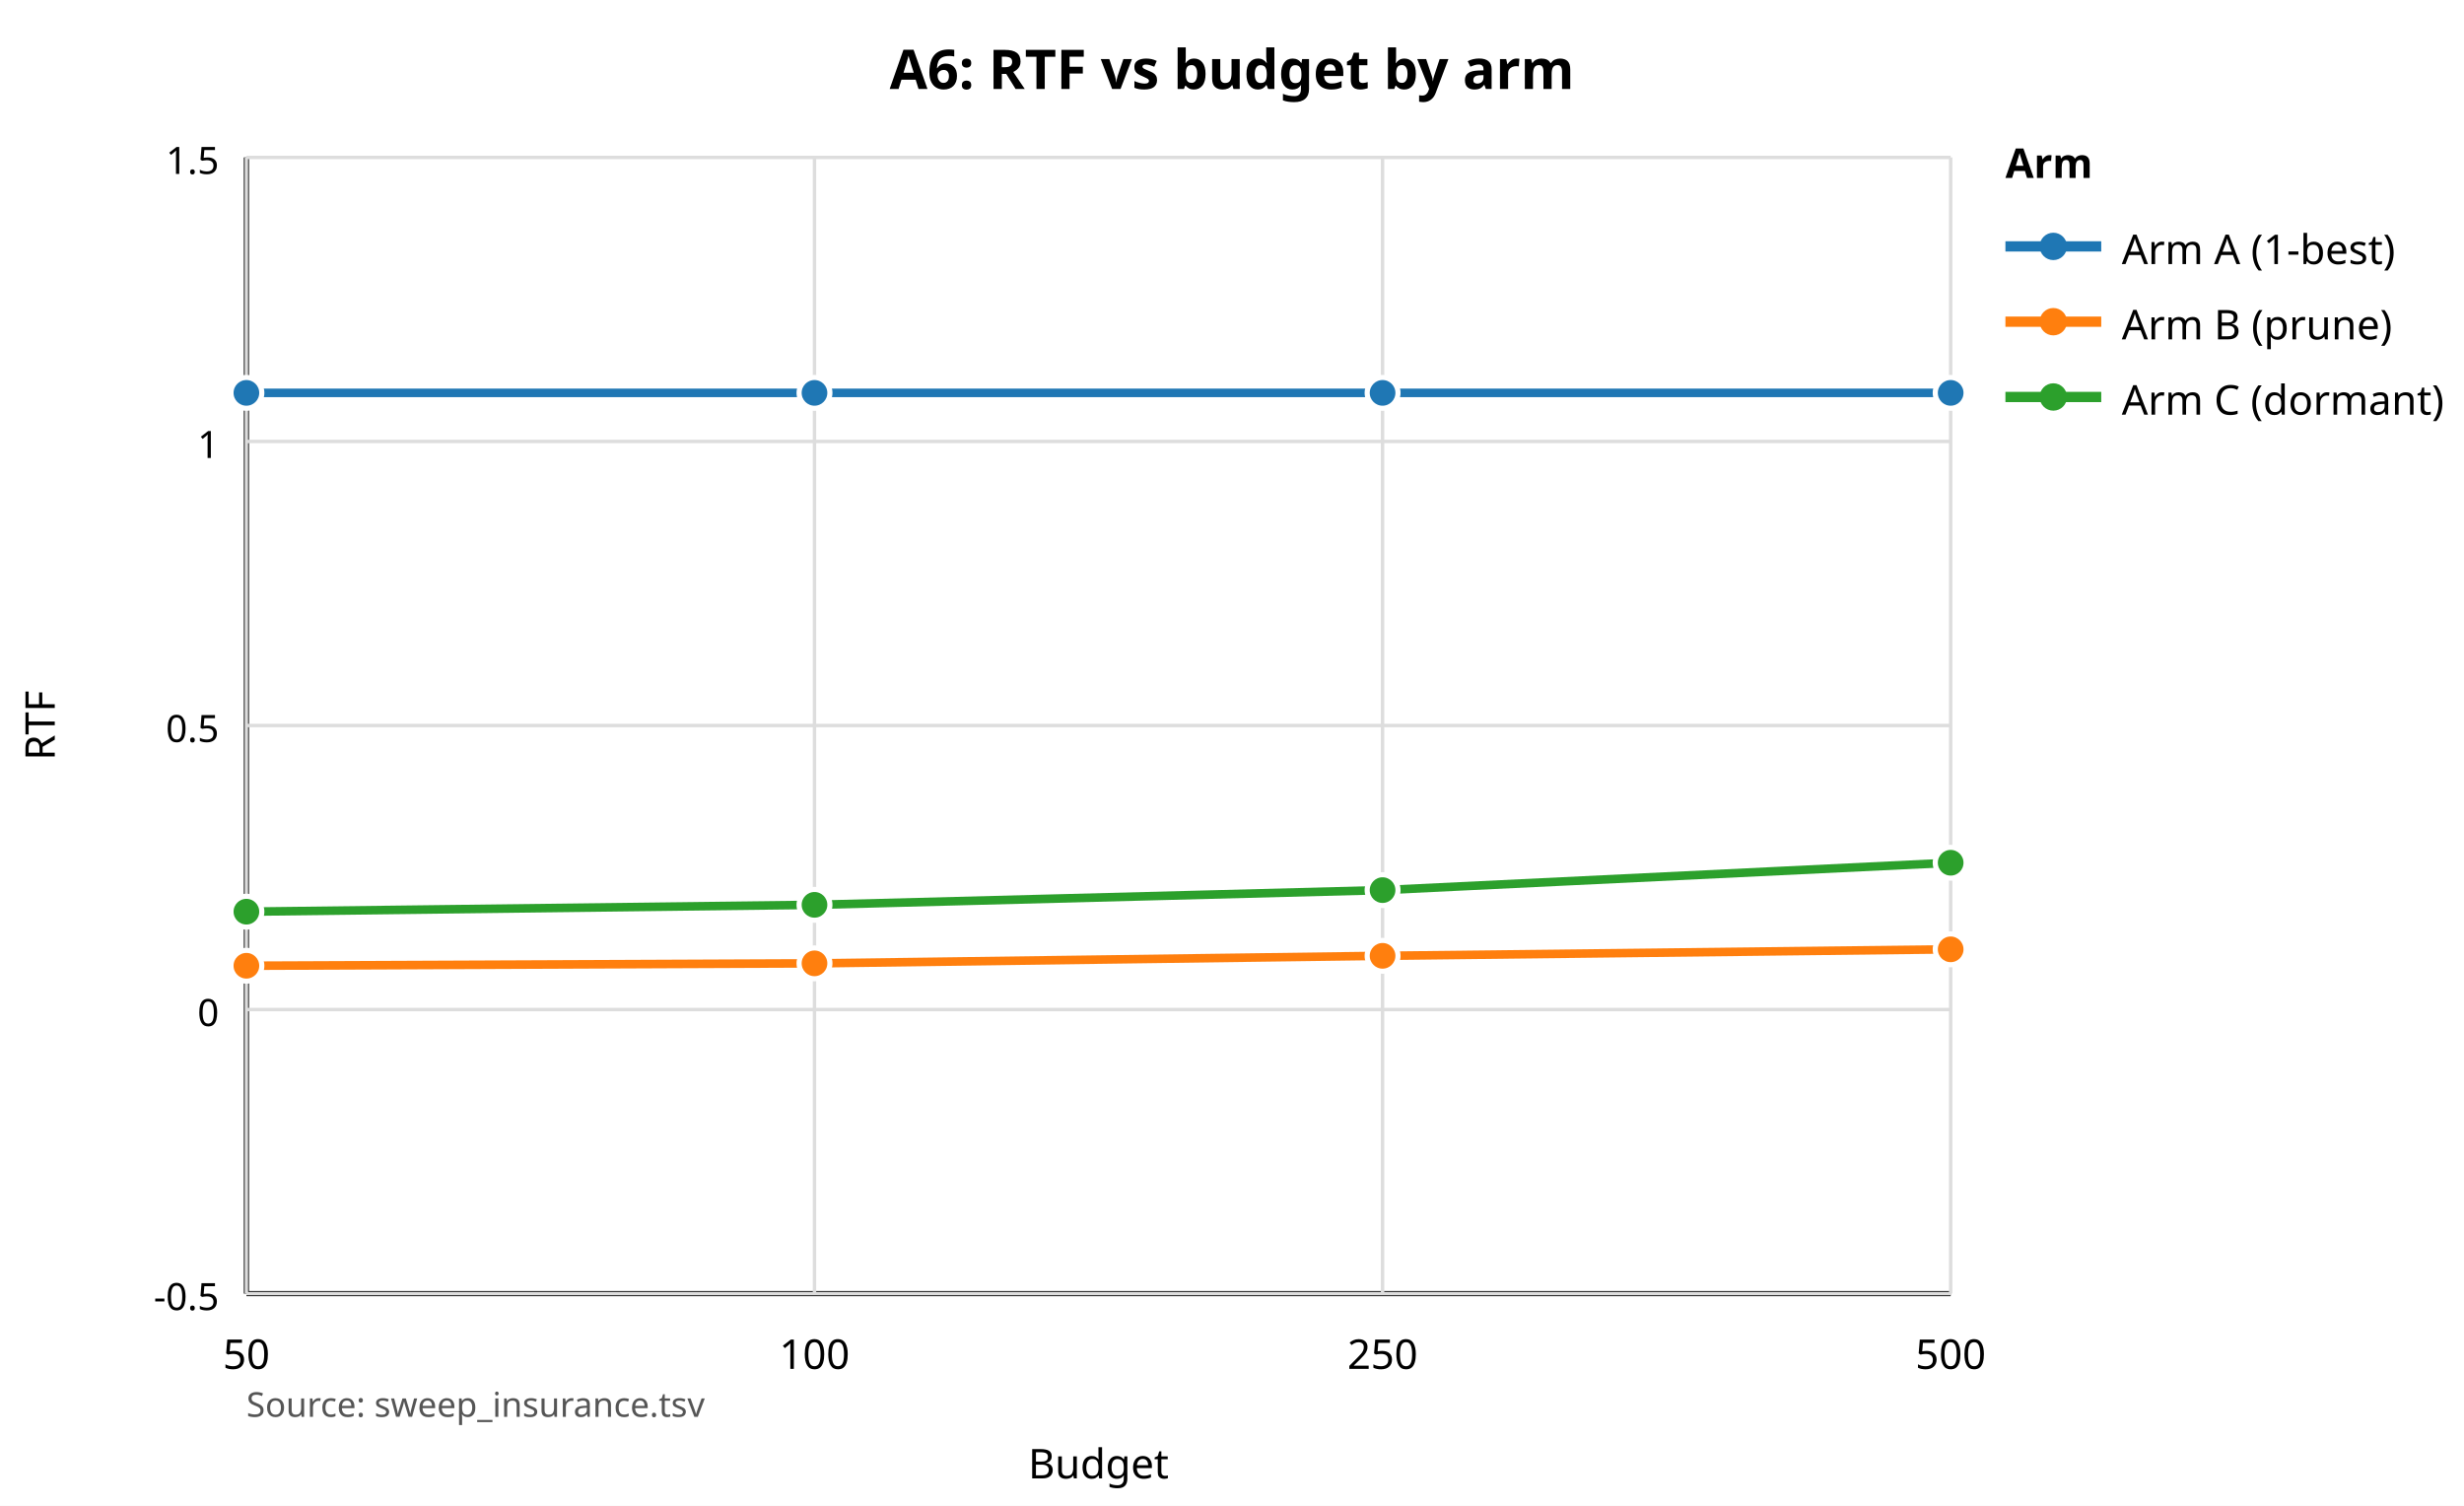
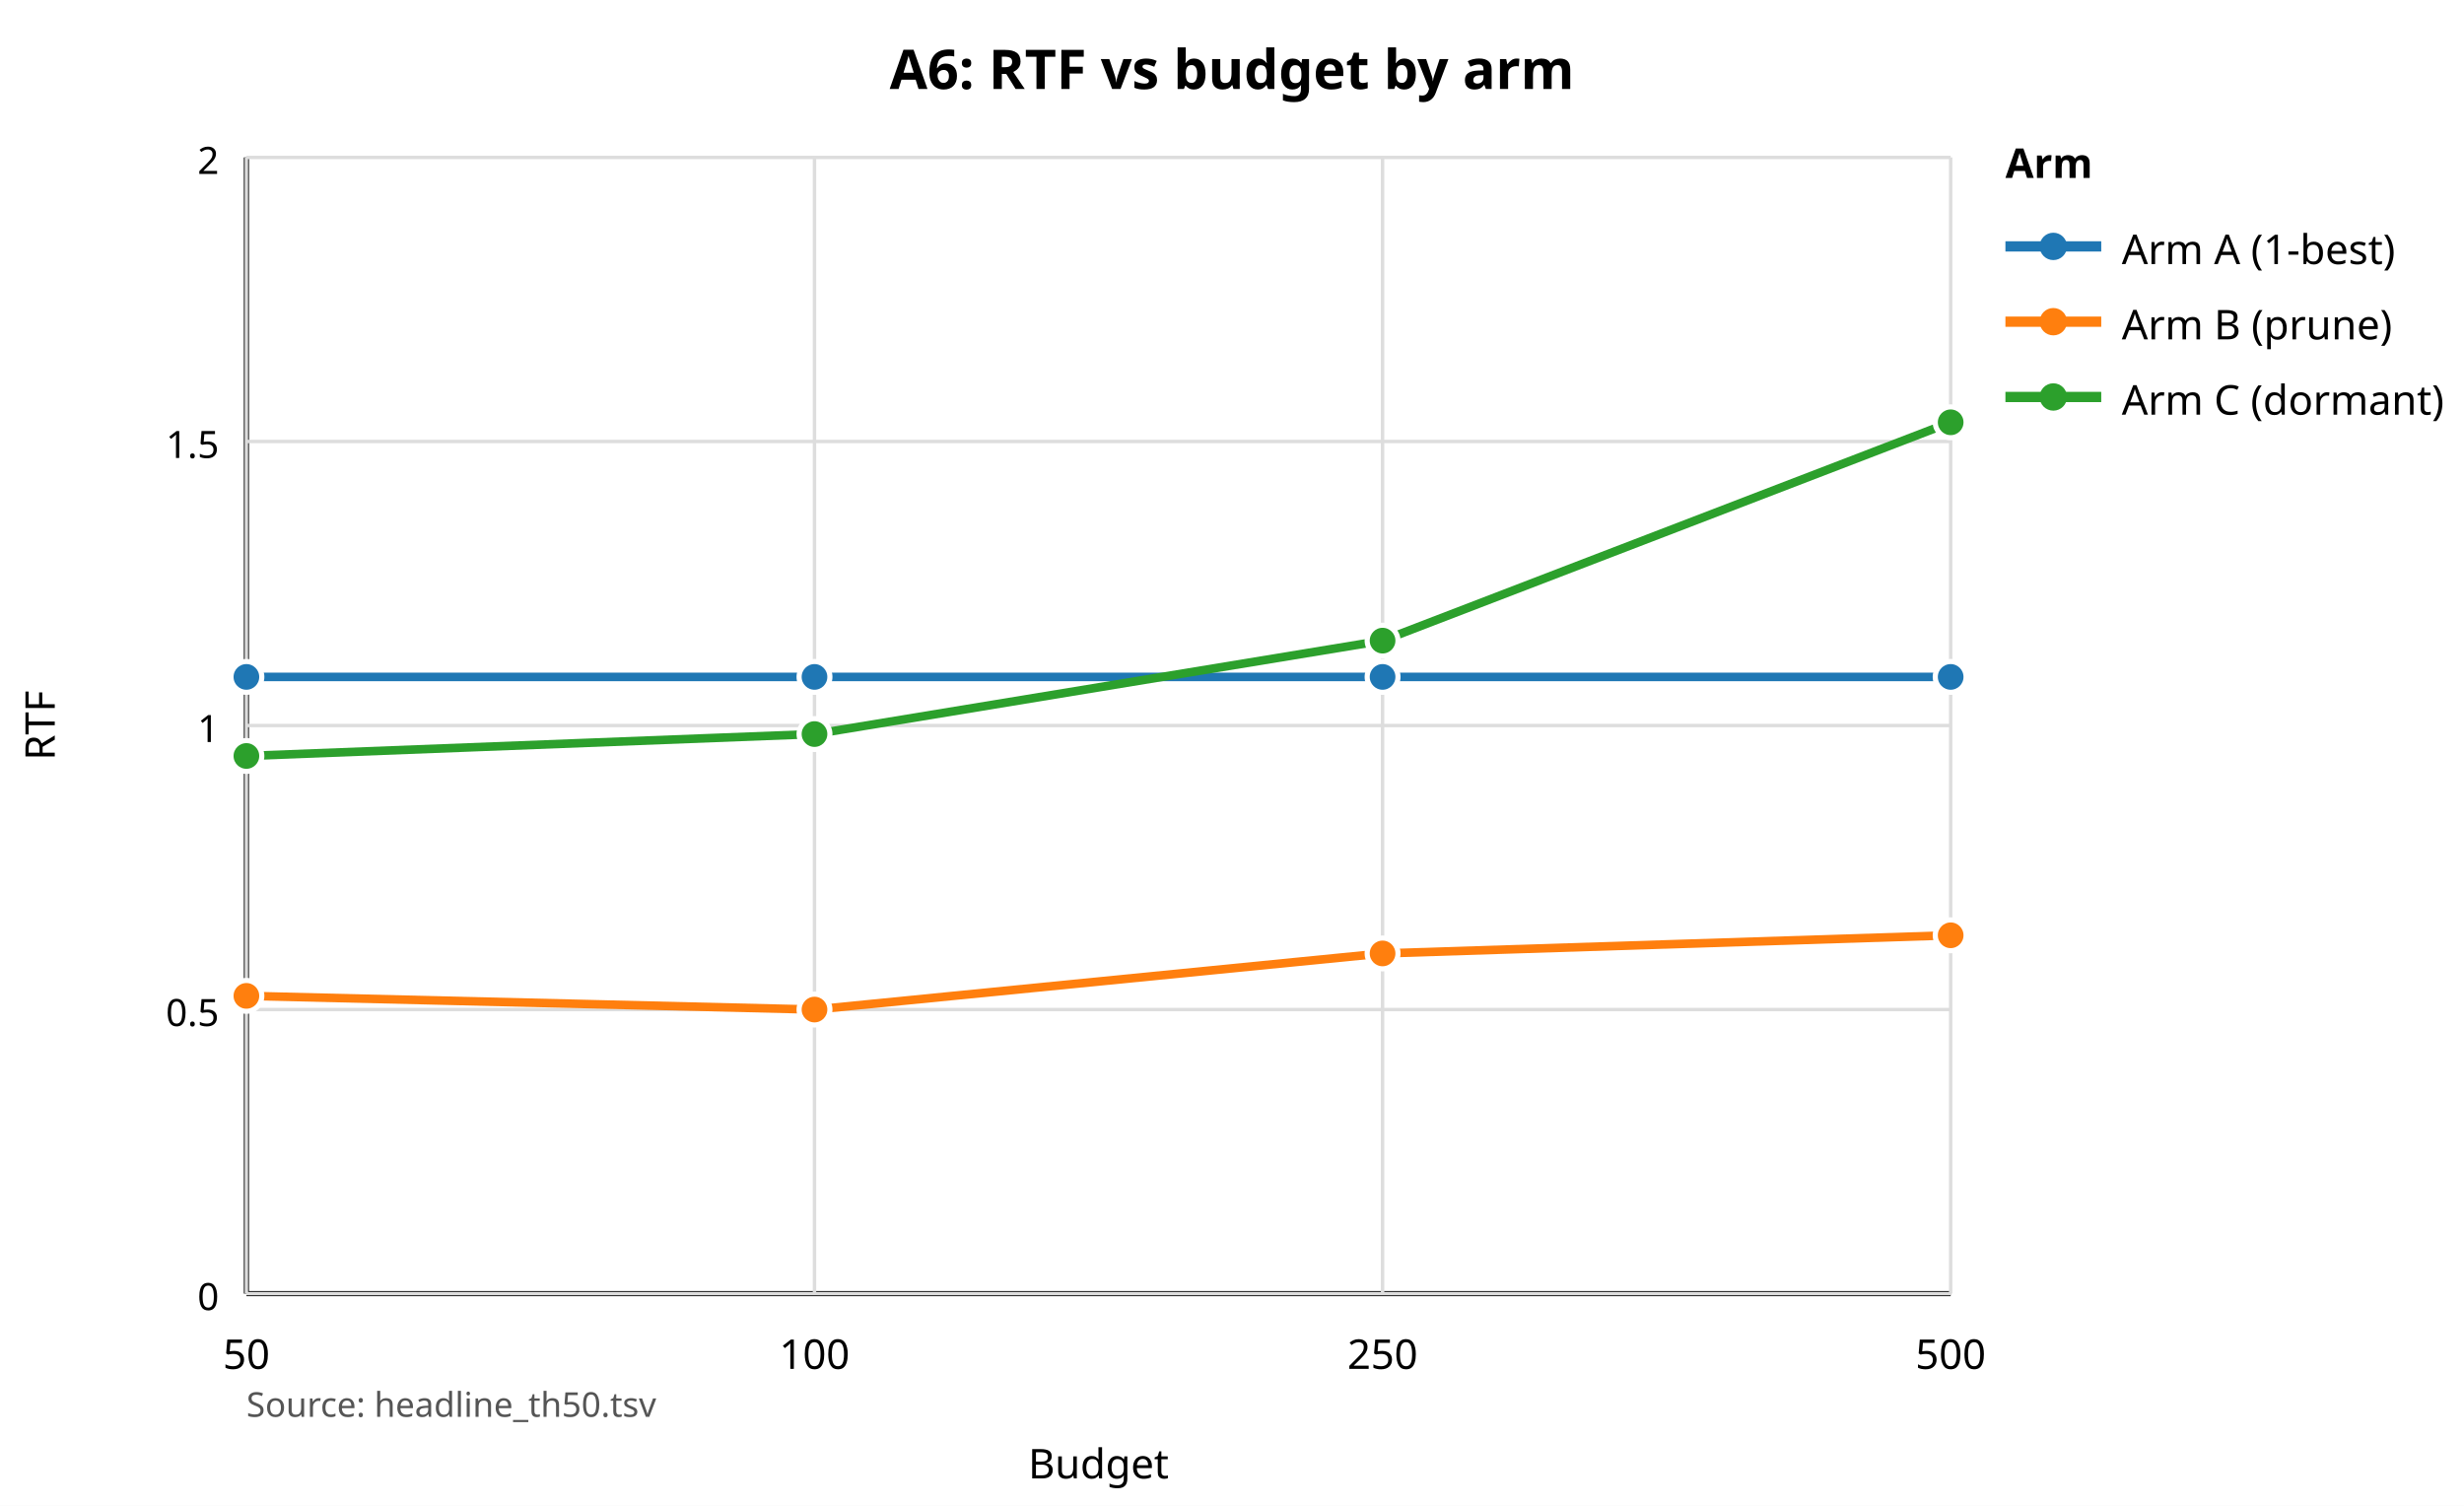
<svg xmlns="http://www.w3.org/2000/svg" width="720" height="440" viewBox="0 0 720 440" role="img">
  <rect x="0" y="0" width="720" height="440" fill="white" />
  <text x="360" y="26" text-anchor="middle" font-family="sans-serif" font-size="16" font-weight="bold">A6: RTF vs budget by arm</text>
  <line x1="72" y1="46" x2="72" y2="378" stroke="black" stroke-width="1.5" />
  <line x1="72" y1="378" x2="570" y2="378" stroke="black" stroke-width="1.5" />
  <line x1="72" y1="378.0" x2="570" y2="378.0" stroke="#ddd" stroke-width="1" />
-   <text x="64" y="379.0" text-anchor="end" dominant-baseline="middle" font-family="sans-serif" font-size="11">-0.5</text>
+   <text x="64" y="379.0" text-anchor="end" dominant-baseline="middle" font-family="sans-serif" font-size="11">0</text>
  <line x1="72" y1="295.0" x2="570" y2="295.0" stroke="#ddd" stroke-width="1" />
-   <text x="64" y="296.0" text-anchor="end" dominant-baseline="middle" font-family="sans-serif" font-size="11">0</text>
+   <text x="64" y="296.0" text-anchor="end" dominant-baseline="middle" font-family="sans-serif" font-size="11">0.5</text>
  <line x1="72" y1="212.0" x2="570" y2="212.0" stroke="#ddd" stroke-width="1" />
-   <text x="64" y="213.0" text-anchor="end" dominant-baseline="middle" font-family="sans-serif" font-size="11">0.5</text>
+   <text x="64" y="213.0" text-anchor="end" dominant-baseline="middle" font-family="sans-serif" font-size="11">1</text>
  <line x1="72" y1="129.0" x2="570" y2="129.0" stroke="#ddd" stroke-width="1" />
-   <text x="64" y="130.0" text-anchor="end" dominant-baseline="middle" font-family="sans-serif" font-size="11">1</text>
+   <text x="64" y="130.0" text-anchor="end" dominant-baseline="middle" font-family="sans-serif" font-size="11">1.5</text>
  <line x1="72" y1="46.0" x2="570" y2="46.0" stroke="#ddd" stroke-width="1" />
-   <text x="64" y="47.0" text-anchor="end" dominant-baseline="middle" font-family="sans-serif" font-size="11">1.5</text>
+   <text x="64" y="47.0" text-anchor="end" dominant-baseline="middle" font-family="sans-serif" font-size="11">2</text>
  <line x1="72.0" y1="46" x2="72.0" y2="378" stroke="#ddd" stroke-width="1" />
  <text x="72.0" y="400" text-anchor="middle" font-family="sans-serif" font-size="12">50</text>
  <line x1="238.0" y1="46" x2="238.0" y2="378" stroke="#ddd" stroke-width="1" />
  <text x="238.0" y="400" text-anchor="middle" font-family="sans-serif" font-size="12">100</text>
  <line x1="404.0" y1="46" x2="404.0" y2="378" stroke="#ddd" stroke-width="1" />
  <text x="404.0" y="400" text-anchor="middle" font-family="sans-serif" font-size="12">250</text>
  <line x1="570.0" y1="46" x2="570.0" y2="378" stroke="#ddd" stroke-width="1" />
  <text x="570.0" y="400" text-anchor="middle" font-family="sans-serif" font-size="12">500</text>
  <text x="321" y="432" text-anchor="middle" font-family="sans-serif" font-size="12">Budget</text>
  <text x="16" y="212" text-anchor="middle" font-family="sans-serif" font-size="12" transform="rotate(-90 16 212)">RTF</text>
-   <polyline points="72.0,114.8 238.0,114.8 404.0,114.8 570.0,114.8" fill="none" stroke="#1f77b4" stroke-width="2.5" />
-   <circle cx="72.0" cy="114.8" r="4.5" fill="#1f77b4" stroke="white" stroke-width="1.5" />
-   <circle cx="238.0" cy="114.8" r="4.5" fill="#1f77b4" stroke="white" stroke-width="1.5" />
-   <circle cx="404.0" cy="114.8" r="4.5" fill="#1f77b4" stroke="white" stroke-width="1.5" />
-   <circle cx="570.0" cy="114.8" r="4.5" fill="#1f77b4" stroke="white" stroke-width="1.5" />
-   <polyline points="72.0,282.2 238.0,281.5 404.0,279.3 570.0,277.4" fill="none" stroke="#ff7f0e" stroke-width="2.5" />
-   <circle cx="72.0" cy="282.2" r="4.5" fill="#ff7f0e" stroke="white" stroke-width="1.5" />
-   <circle cx="238.0" cy="281.5" r="4.5" fill="#ff7f0e" stroke="white" stroke-width="1.5" />
-   <circle cx="404.0" cy="279.3" r="4.5" fill="#ff7f0e" stroke="white" stroke-width="1.5" />
-   <circle cx="570.0" cy="277.4" r="4.5" fill="#ff7f0e" stroke="white" stroke-width="1.5" />
-   <polyline points="72.0,266.4 238.0,264.4 404.0,260.1 570.0,252.1" fill="none" stroke="#2ca02c" stroke-width="2.5" />
-   <circle cx="72.0" cy="266.4" r="4.5" fill="#2ca02c" stroke="white" stroke-width="1.5" />
-   <circle cx="238.0" cy="264.4" r="4.5" fill="#2ca02c" stroke="white" stroke-width="1.5" />
-   <circle cx="404.0" cy="260.1" r="4.5" fill="#2ca02c" stroke="white" stroke-width="1.5" />
-   <circle cx="570.0" cy="252.1" r="4.5" fill="#2ca02c" stroke="white" stroke-width="1.5" />
+   <polyline points="72.0,197.8 238.0,197.8 404.0,197.8 570.0,197.8" fill="none" stroke="#1f77b4" stroke-width="2.5" />
+   <circle cx="72.0" cy="197.8" r="4.5" fill="#1f77b4" stroke="white" stroke-width="1.5" />
+   <circle cx="238.0" cy="197.8" r="4.5" fill="#1f77b4" stroke="white" stroke-width="1.5" />
+   <circle cx="404.0" cy="197.8" r="4.5" fill="#1f77b4" stroke="white" stroke-width="1.5" />
+   <circle cx="570.0" cy="197.8" r="4.5" fill="#1f77b4" stroke="white" stroke-width="1.5" />
+   <polyline points="72.0,291.0 238.0,295.0 404.0,278.6 570.0,273.3" fill="none" stroke="#ff7f0e" stroke-width="2.5" />
+   <circle cx="72.0" cy="291.0" r="4.5" fill="#ff7f0e" stroke="white" stroke-width="1.5" />
+   <circle cx="238.0" cy="295.0" r="4.5" fill="#ff7f0e" stroke="white" stroke-width="1.5" />
+   <circle cx="404.0" cy="278.6" r="4.5" fill="#ff7f0e" stroke="white" stroke-width="1.5" />
+   <circle cx="570.0" cy="273.3" r="4.5" fill="#ff7f0e" stroke="white" stroke-width="1.5" />
+   <polyline points="72.0,220.9 238.0,214.5 404.0,187.2 570.0,123.4" fill="none" stroke="#2ca02c" stroke-width="2.5" />
+   <circle cx="72.0" cy="220.9" r="4.5" fill="#2ca02c" stroke="white" stroke-width="1.5" />
+   <circle cx="238.0" cy="214.5" r="4.5" fill="#2ca02c" stroke="white" stroke-width="1.5" />
+   <circle cx="404.0" cy="187.2" r="4.5" fill="#2ca02c" stroke="white" stroke-width="1.5" />
+   <circle cx="570.0" cy="123.4" r="4.5" fill="#2ca02c" stroke="white" stroke-width="1.5" />
  <text x="586" y="52" font-family="sans-serif" font-size="12" font-weight="bold">Arm</text>
  <line x1="586" y1="72" x2="614" y2="72" stroke="#1f77b4" stroke-width="3" />
  <circle cx="600" cy="72" r="4" fill="#1f77b4" />
  <text x="620" y="73" dominant-baseline="middle" font-family="sans-serif" font-size="12">Arm A (1-best)</text>
  <line x1="586" y1="94" x2="614" y2="94" stroke="#ff7f0e" stroke-width="3" />
  <circle cx="600" cy="94" r="4" fill="#ff7f0e" />
  <text x="620" y="95" dominant-baseline="middle" font-family="sans-serif" font-size="12">Arm B (prune)</text>
  <line x1="586" y1="116" x2="614" y2="116" stroke="#2ca02c" stroke-width="3" />
  <circle cx="600" cy="116" r="4" fill="#2ca02c" />
  <text x="620" y="117" dominant-baseline="middle" font-family="sans-serif" font-size="12">Arm C (dormant)</text>
-   <text x="72" y="414" font-family="sans-serif" font-size="10" fill="#555">Source: sweep_insurance.tsv</text>
+   <text x="72" y="414" font-family="sans-serif" font-size="10" fill="#555">Source: headline_th50.tsv</text>
</svg>
